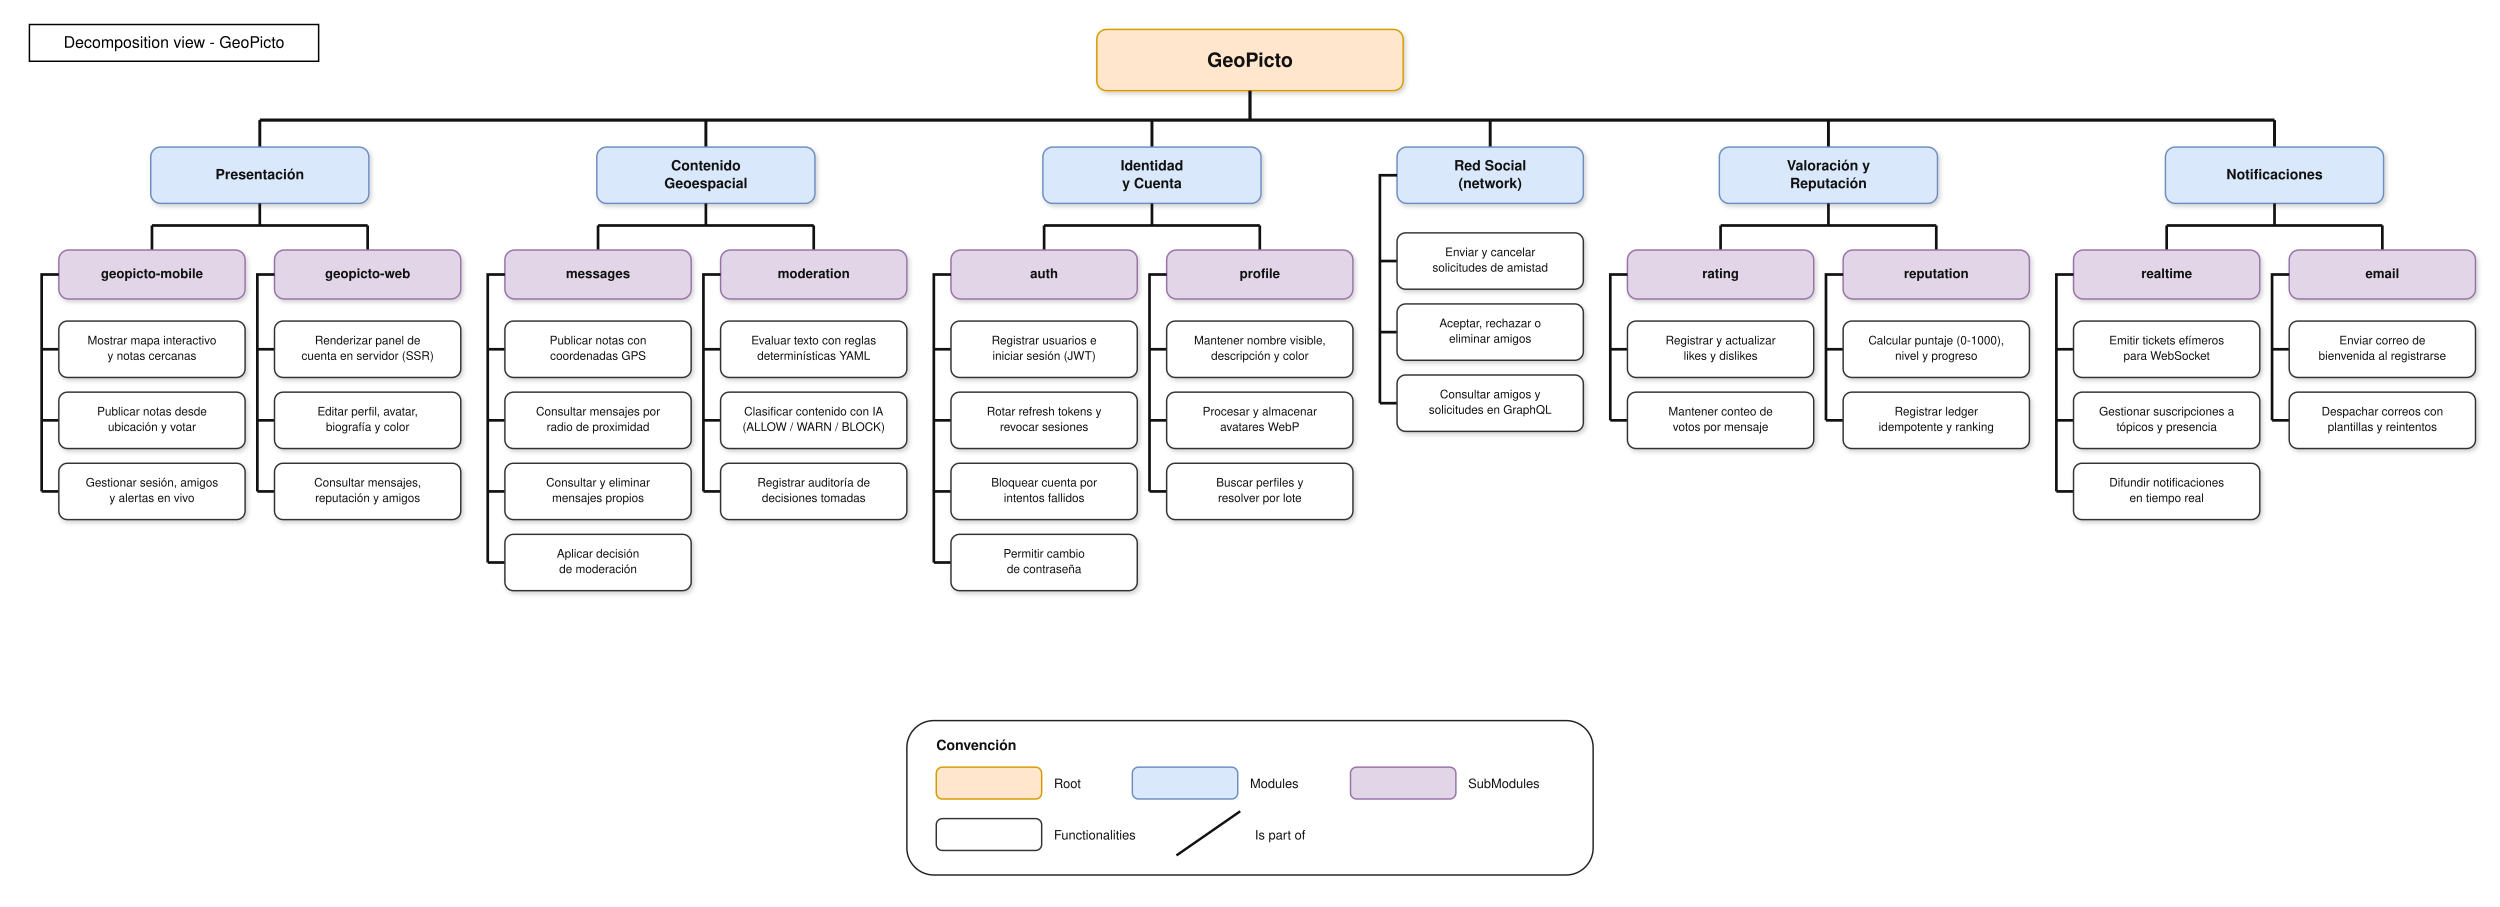
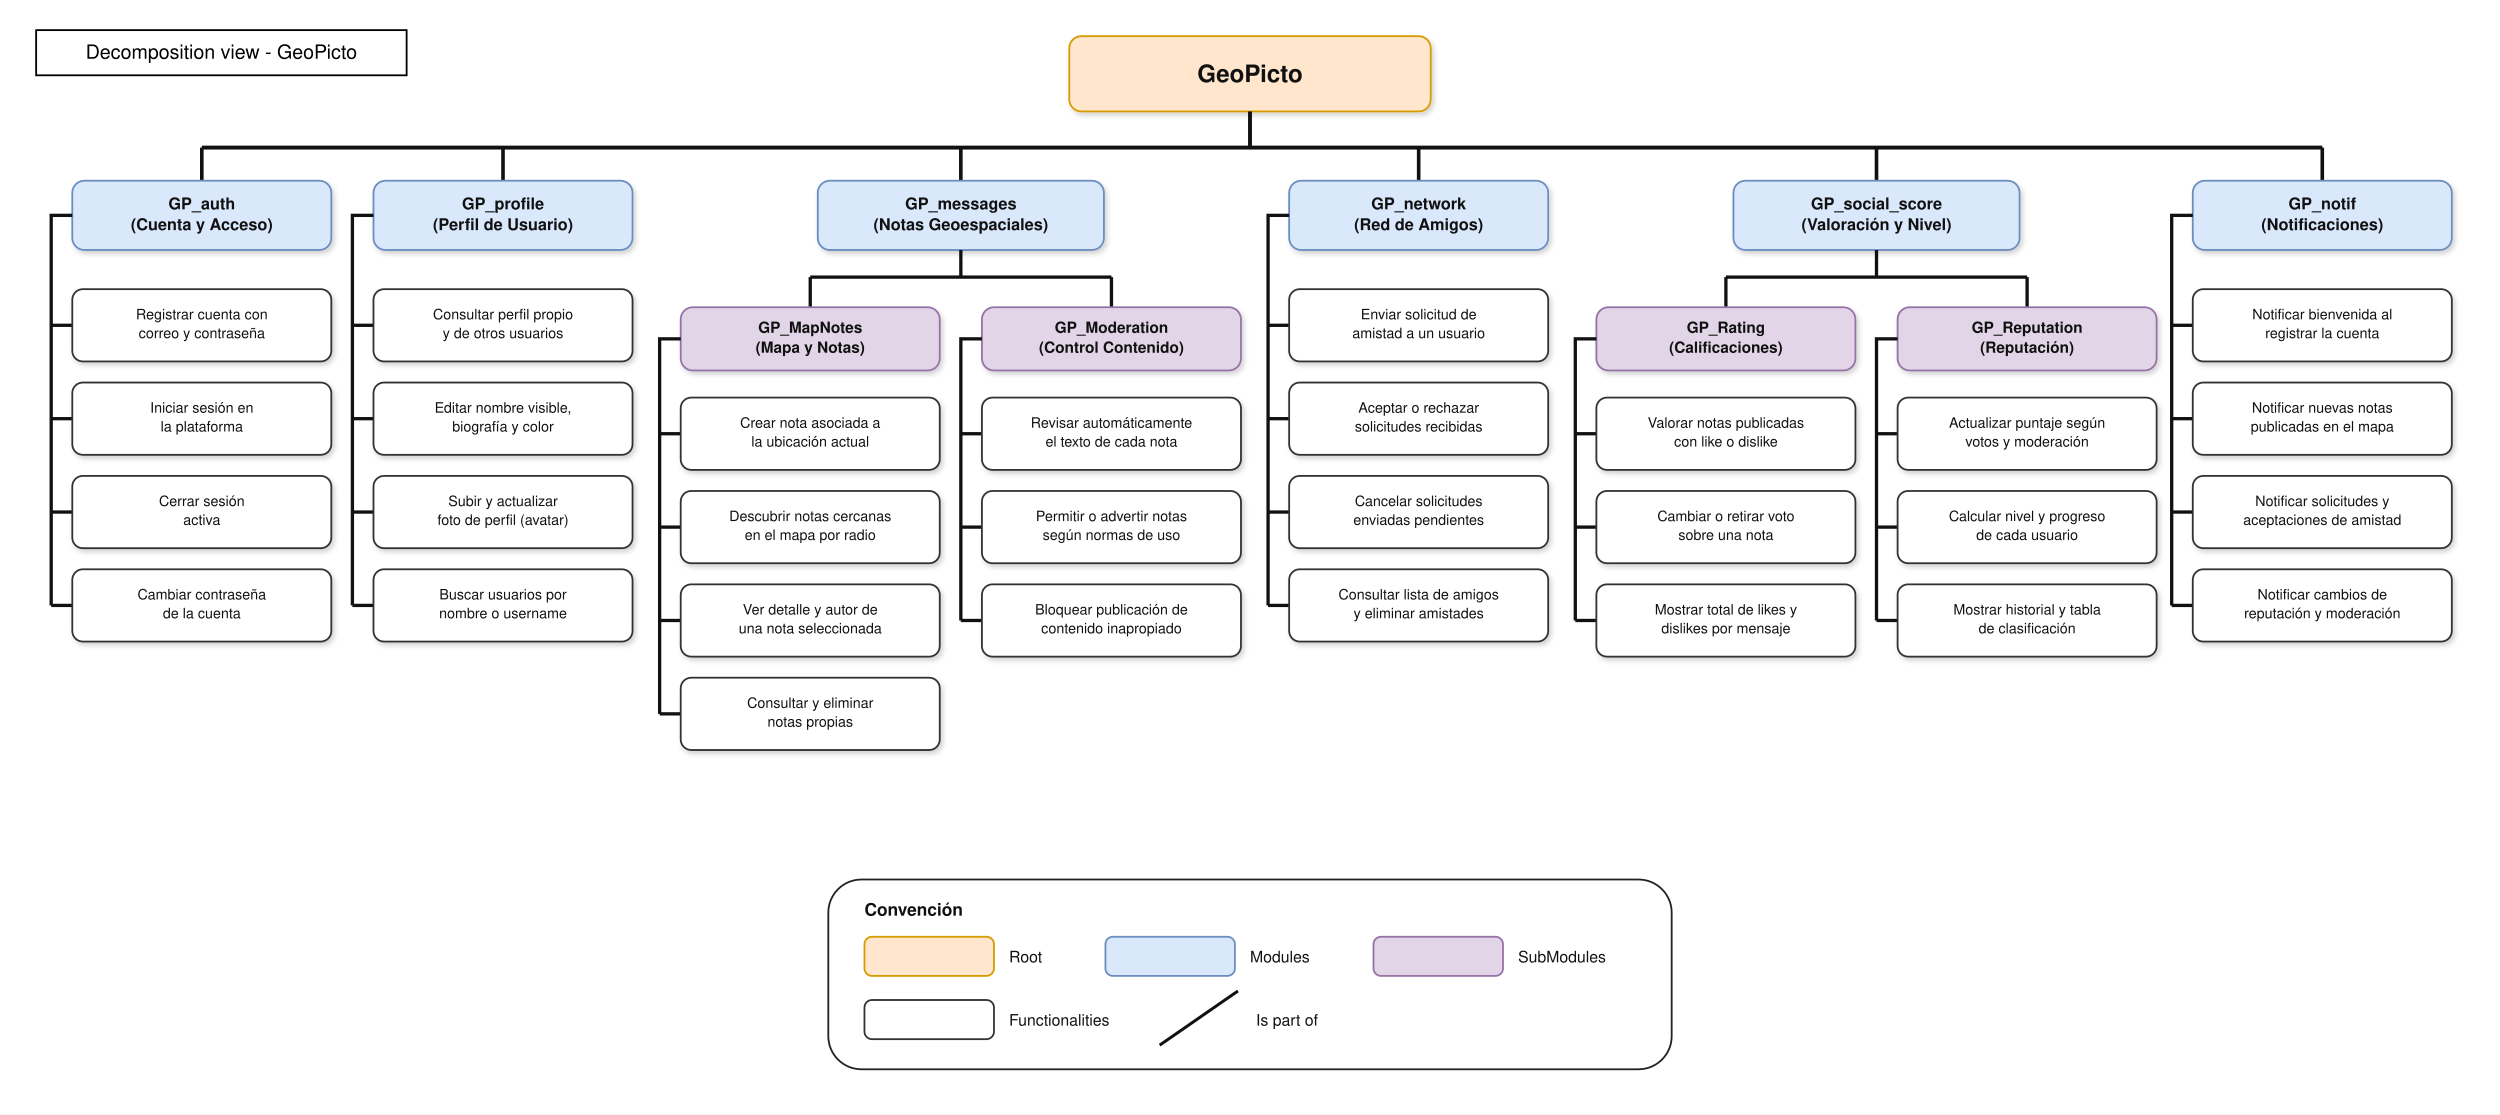
- <svg xmlns="http://www.w3.org/2000/svg" viewBox="0 0 2040 740" width="2040px" height="740px" font-family="Helvetica, Arial, sans-serif">
+ <svg xmlns="http://www.w3.org/2000/svg" viewBox="0 0 1660 740" width="1660px" height="740px" font-family="Helvetica, Arial, sans-serif">
  <rect width="100%" height="100%" fill="#ffffff" />
  <defs>
    <filter id="shadow" x="-5%" y="-5%" width="115%" height="118%">
      <feDropShadow dx="1.5" dy="2" stdDeviation="1.8" flood-color="#000000" flood-opacity="0.18" />
    </filter>
  </defs>
-   <rect x="24" y="20" width="236" height="30" fill="#ffffff" stroke="#000000" stroke-width="1.2" />
-   <text x="142" y="39" font-size="13" fill="#000000" text-anchor="middle">Decomposition view - GeoPicto</text>
-   <rect x="895.0" y="24" width="250" height="50" rx="8" fill="#ffe6cc" stroke="#d79b00" stroke-width="1.2" filter="url(#shadow)" />
-   <text x="1020.0" y="54.5" font-size="16" font-weight="700" fill="#111111" text-anchor="middle">GeoPicto</text>
-   <line x1="1020.0" y1="74" x2="1020.0" y2="98" stroke="#111111" stroke-width="2.6" />
-   <line x1="212.0" y1="98" x2="1856.0" y2="98" stroke="#111111" stroke-width="2.6" />
-   <line x1="212.0" y1="98" x2="212.0" y2="120" stroke="#111111" stroke-width="2.4" />
-   <rect x="123.0" y="120" width="178" height="46" rx="8" fill="#dae8fc" stroke="#6c8ebf" stroke-width="1.2" filter="url(#shadow)" />
-   <text x="212.0" y="146.25" font-size="11.5" font-weight="700" fill="#111111" text-anchor="middle">Presentación</text>
-   <line x1="212.0" y1="166" x2="212.0" y2="184" stroke="#111111" stroke-width="2.2" />
-   <line x1="124.0" y1="184" x2="300.0" y2="184" stroke="#111111" stroke-width="2.2" />
-   <line x1="124.0" y1="184" x2="124.0" y2="204" stroke="#111111" stroke-width="2.2" />
-   <rect x="48" y="204" width="152" height="40" rx="8" fill="#e1d5e7" stroke="#9673a6" stroke-width="1.2" filter="url(#shadow)" />
-   <text x="124.0" y="226.9" font-size="10.8" font-weight="700" fill="#111111" text-anchor="middle">geopicto-mobile</text>
-   <path d="M 48,224.0 L 34,224.0 L 34,401.0" fill="none" stroke="#111111" stroke-width="2.2" />
-   <line x1="34" y1="285.0" x2="48" y2="285.0" stroke="#111111" stroke-width="2.2" />
-   <rect x="48" y="262" width="152" height="46" rx="7" fill="#ffffff" stroke="#333333" stroke-width="1.2" filter="url(#shadow)" />
-   <text x="124.0" y="281.0" font-size="9.6" font-weight="400" fill="#111111" text-anchor="middle">Mostrar mapa interactivo</text>
-   <text x="124.0" y="293.6" font-size="9.6" font-weight="400" fill="#111111" text-anchor="middle">y notas cercanas</text>
-   <line x1="34" y1="343.0" x2="48" y2="343.0" stroke="#111111" stroke-width="2.2" />
-   <rect x="48" y="320" width="152" height="46" rx="7" fill="#ffffff" stroke="#333333" stroke-width="1.2" filter="url(#shadow)" />
-   <text x="124.0" y="339.0" font-size="9.6" font-weight="400" fill="#111111" text-anchor="middle">Publicar notas desde</text>
-   <text x="124.0" y="351.6" font-size="9.6" font-weight="400" fill="#111111" text-anchor="middle">ubicación y votar</text>
-   <line x1="34" y1="401.0" x2="48" y2="401.0" stroke="#111111" stroke-width="2.2" />
-   <rect x="48" y="378" width="152" height="46" rx="7" fill="#ffffff" stroke="#333333" stroke-width="1.2" filter="url(#shadow)" />
-   <text x="124.0" y="397.0" font-size="9.6" font-weight="400" fill="#111111" text-anchor="middle">Gestionar sesión, amigos</text>
-   <text x="124.0" y="409.6" font-size="9.6" font-weight="400" fill="#111111" text-anchor="middle">y alertas en vivo</text>
-   <line x1="300.0" y1="184" x2="300.0" y2="204" stroke="#111111" stroke-width="2.2" />
-   <rect x="224" y="204" width="152" height="40" rx="8" fill="#e1d5e7" stroke="#9673a6" stroke-width="1.2" filter="url(#shadow)" />
-   <text x="300.0" y="226.9" font-size="10.8" font-weight="700" fill="#111111" text-anchor="middle">geopicto-web</text>
-   <path d="M 224,224.0 L 210,224.0 L 210,401.0" fill="none" stroke="#111111" stroke-width="2.2" />
-   <line x1="210" y1="285.0" x2="224" y2="285.0" stroke="#111111" stroke-width="2.2" />
-   <rect x="224" y="262" width="152" height="46" rx="7" fill="#ffffff" stroke="#333333" stroke-width="1.2" filter="url(#shadow)" />
-   <text x="300.0" y="281.0" font-size="9.6" font-weight="400" fill="#111111" text-anchor="middle">Renderizar panel de</text>
-   <text x="300.0" y="293.6" font-size="9.6" font-weight="400" fill="#111111" text-anchor="middle">cuenta en servidor (SSR)</text>
-   <line x1="210" y1="343.0" x2="224" y2="343.0" stroke="#111111" stroke-width="2.2" />
-   <rect x="224" y="320" width="152" height="46" rx="7" fill="#ffffff" stroke="#333333" stroke-width="1.2" filter="url(#shadow)" />
-   <text x="300.0" y="339.0" font-size="9.6" font-weight="400" fill="#111111" text-anchor="middle">Editar perfil, avatar,</text>
-   <text x="300.0" y="351.6" font-size="9.6" font-weight="400" fill="#111111" text-anchor="middle">biografía y color</text>
-   <line x1="210" y1="401.0" x2="224" y2="401.0" stroke="#111111" stroke-width="2.2" />
-   <rect x="224" y="378" width="152" height="46" rx="7" fill="#ffffff" stroke="#333333" stroke-width="1.2" filter="url(#shadow)" />
-   <text x="300.0" y="397.0" font-size="9.6" font-weight="400" fill="#111111" text-anchor="middle">Consultar mensajes,</text>
-   <text x="300.0" y="409.6" font-size="9.6" font-weight="400" fill="#111111" text-anchor="middle">reputación y amigos</text>
-   <line x1="576.0" y1="98" x2="576.0" y2="120" stroke="#111111" stroke-width="2.4" />
-   <rect x="487.0" y="120" width="178" height="46" rx="8" fill="#dae8fc" stroke="#6c8ebf" stroke-width="1.2" filter="url(#shadow)" />
-   <text x="576.0" y="139.0" font-size="11.5" font-weight="700" fill="#111111" text-anchor="middle">Contenido</text>
-   <text x="576.0" y="153.5" font-size="11.5" font-weight="700" fill="#111111" text-anchor="middle">Geoespacial</text>
-   <line x1="576.0" y1="166" x2="576.0" y2="184" stroke="#111111" stroke-width="2.2" />
-   <line x1="488.0" y1="184" x2="664.0" y2="184" stroke="#111111" stroke-width="2.2" />
-   <line x1="488.0" y1="184" x2="488.0" y2="204" stroke="#111111" stroke-width="2.2" />
-   <rect x="412" y="204" width="152" height="40" rx="8" fill="#e1d5e7" stroke="#9673a6" stroke-width="1.2" filter="url(#shadow)" />
-   <text x="488.0" y="226.9" font-size="10.8" font-weight="700" fill="#111111" text-anchor="middle">messages</text>
-   <path d="M 412,224.0 L 398,224.0 L 398,459.0" fill="none" stroke="#111111" stroke-width="2.2" />
-   <line x1="398" y1="285.0" x2="412" y2="285.0" stroke="#111111" stroke-width="2.2" />
-   <rect x="412" y="262" width="152" height="46" rx="7" fill="#ffffff" stroke="#333333" stroke-width="1.2" filter="url(#shadow)" />
-   <text x="488.0" y="281.0" font-size="9.6" font-weight="400" fill="#111111" text-anchor="middle">Publicar notas con</text>
-   <text x="488.0" y="293.6" font-size="9.6" font-weight="400" fill="#111111" text-anchor="middle">coordenadas GPS</text>
-   <line x1="398" y1="343.0" x2="412" y2="343.0" stroke="#111111" stroke-width="2.2" />
-   <rect x="412" y="320" width="152" height="46" rx="7" fill="#ffffff" stroke="#333333" stroke-width="1.2" filter="url(#shadow)" />
-   <text x="488.0" y="339.0" font-size="9.6" font-weight="400" fill="#111111" text-anchor="middle">Consultar mensajes por</text>
-   <text x="488.0" y="351.6" font-size="9.6" font-weight="400" fill="#111111" text-anchor="middle">radio de proximidad</text>
-   <line x1="398" y1="401.0" x2="412" y2="401.0" stroke="#111111" stroke-width="2.2" />
-   <rect x="412" y="378" width="152" height="46" rx="7" fill="#ffffff" stroke="#333333" stroke-width="1.2" filter="url(#shadow)" />
-   <text x="488.0" y="397.0" font-size="9.6" font-weight="400" fill="#111111" text-anchor="middle">Consultar y eliminar</text>
-   <text x="488.0" y="409.6" font-size="9.6" font-weight="400" fill="#111111" text-anchor="middle">mensajes propios</text>
-   <line x1="398" y1="459.0" x2="412" y2="459.0" stroke="#111111" stroke-width="2.2" />
-   <rect x="412" y="436" width="152" height="46" rx="7" fill="#ffffff" stroke="#333333" stroke-width="1.2" filter="url(#shadow)" />
-   <text x="488.0" y="455.0" font-size="9.6" font-weight="400" fill="#111111" text-anchor="middle">Aplicar decisión</text>
-   <text x="488.0" y="467.6" font-size="9.6" font-weight="400" fill="#111111" text-anchor="middle">de moderación</text>
-   <line x1="664.0" y1="184" x2="664.0" y2="204" stroke="#111111" stroke-width="2.2" />
-   <rect x="588" y="204" width="152" height="40" rx="8" fill="#e1d5e7" stroke="#9673a6" stroke-width="1.2" filter="url(#shadow)" />
-   <text x="664.0" y="226.9" font-size="10.8" font-weight="700" fill="#111111" text-anchor="middle">moderation</text>
-   <path d="M 588,224.0 L 574,224.0 L 574,401.0" fill="none" stroke="#111111" stroke-width="2.2" />
-   <line x1="574" y1="285.0" x2="588" y2="285.0" stroke="#111111" stroke-width="2.2" />
-   <rect x="588" y="262" width="152" height="46" rx="7" fill="#ffffff" stroke="#333333" stroke-width="1.2" filter="url(#shadow)" />
-   <text x="664.0" y="281.0" font-size="9.6" font-weight="400" fill="#111111" text-anchor="middle">Evaluar texto con reglas</text>
-   <text x="664.0" y="293.6" font-size="9.6" font-weight="400" fill="#111111" text-anchor="middle">determinísticas YAML</text>
-   <line x1="574" y1="343.0" x2="588" y2="343.0" stroke="#111111" stroke-width="2.2" />
-   <rect x="588" y="320" width="152" height="46" rx="7" fill="#ffffff" stroke="#333333" stroke-width="1.2" filter="url(#shadow)" />
-   <text x="664.0" y="339.0" font-size="9.6" font-weight="400" fill="#111111" text-anchor="middle">Clasificar contenido con IA</text>
-   <text x="664.0" y="351.6" font-size="9.6" font-weight="400" fill="#111111" text-anchor="middle">(ALLOW / WARN / BLOCK)</text>
-   <line x1="574" y1="401.0" x2="588" y2="401.0" stroke="#111111" stroke-width="2.2" />
-   <rect x="588" y="378" width="152" height="46" rx="7" fill="#ffffff" stroke="#333333" stroke-width="1.2" filter="url(#shadow)" />
-   <text x="664.0" y="397.0" font-size="9.6" font-weight="400" fill="#111111" text-anchor="middle">Registrar auditoría de</text>
-   <text x="664.0" y="409.6" font-size="9.6" font-weight="400" fill="#111111" text-anchor="middle">decisiones tomadas</text>
-   <line x1="940.0" y1="98" x2="940.0" y2="120" stroke="#111111" stroke-width="2.4" />
-   <rect x="851.0" y="120" width="178" height="46" rx="8" fill="#dae8fc" stroke="#6c8ebf" stroke-width="1.2" filter="url(#shadow)" />
-   <text x="940.0" y="139.0" font-size="11.5" font-weight="700" fill="#111111" text-anchor="middle">Identidad</text>
-   <text x="940.0" y="153.5" font-size="11.5" font-weight="700" fill="#111111" text-anchor="middle">y Cuenta</text>
-   <line x1="940.0" y1="166" x2="940.0" y2="184" stroke="#111111" stroke-width="2.2" />
-   <line x1="852.0" y1="184" x2="1028.0" y2="184" stroke="#111111" stroke-width="2.2" />
-   <line x1="852.0" y1="184" x2="852.0" y2="204" stroke="#111111" stroke-width="2.2" />
-   <rect x="776" y="204" width="152" height="40" rx="8" fill="#e1d5e7" stroke="#9673a6" stroke-width="1.2" filter="url(#shadow)" />
-   <text x="852.0" y="226.9" font-size="10.8" font-weight="700" fill="#111111" text-anchor="middle">auth</text>
-   <path d="M 776,224.0 L 762,224.0 L 762,459.0" fill="none" stroke="#111111" stroke-width="2.2" />
-   <line x1="762" y1="285.0" x2="776" y2="285.0" stroke="#111111" stroke-width="2.2" />
-   <rect x="776" y="262" width="152" height="46" rx="7" fill="#ffffff" stroke="#333333" stroke-width="1.2" filter="url(#shadow)" />
-   <text x="852.0" y="281.0" font-size="9.6" font-weight="400" fill="#111111" text-anchor="middle">Registrar usuarios e</text>
-   <text x="852.0" y="293.6" font-size="9.6" font-weight="400" fill="#111111" text-anchor="middle">iniciar sesión (JWT)</text>
-   <line x1="762" y1="343.0" x2="776" y2="343.0" stroke="#111111" stroke-width="2.2" />
-   <rect x="776" y="320" width="152" height="46" rx="7" fill="#ffffff" stroke="#333333" stroke-width="1.2" filter="url(#shadow)" />
-   <text x="852.0" y="339.0" font-size="9.6" font-weight="400" fill="#111111" text-anchor="middle">Rotar refresh tokens y</text>
-   <text x="852.0" y="351.6" font-size="9.6" font-weight="400" fill="#111111" text-anchor="middle">revocar sesiones</text>
-   <line x1="762" y1="401.0" x2="776" y2="401.0" stroke="#111111" stroke-width="2.2" />
-   <rect x="776" y="378" width="152" height="46" rx="7" fill="#ffffff" stroke="#333333" stroke-width="1.2" filter="url(#shadow)" />
-   <text x="852.0" y="397.0" font-size="9.6" font-weight="400" fill="#111111" text-anchor="middle">Bloquear cuenta por</text>
-   <text x="852.0" y="409.6" font-size="9.6" font-weight="400" fill="#111111" text-anchor="middle">intentos fallidos</text>
-   <line x1="762" y1="459.0" x2="776" y2="459.0" stroke="#111111" stroke-width="2.2" />
-   <rect x="776" y="436" width="152" height="46" rx="7" fill="#ffffff" stroke="#333333" stroke-width="1.2" filter="url(#shadow)" />
-   <text x="852.0" y="455.0" font-size="9.6" font-weight="400" fill="#111111" text-anchor="middle">Permitir cambio</text>
-   <text x="852.0" y="467.6" font-size="9.6" font-weight="400" fill="#111111" text-anchor="middle">de contraseña</text>
-   <line x1="1028.0" y1="184" x2="1028.0" y2="204" stroke="#111111" stroke-width="2.2" />
-   <rect x="952" y="204" width="152" height="40" rx="8" fill="#e1d5e7" stroke="#9673a6" stroke-width="1.2" filter="url(#shadow)" />
-   <text x="1028.0" y="226.9" font-size="10.8" font-weight="700" fill="#111111" text-anchor="middle">profile</text>
-   <path d="M 952,224.0 L 938,224.0 L 938,401.0" fill="none" stroke="#111111" stroke-width="2.2" />
-   <line x1="938" y1="285.0" x2="952" y2="285.0" stroke="#111111" stroke-width="2.2" />
-   <rect x="952" y="262" width="152" height="46" rx="7" fill="#ffffff" stroke="#333333" stroke-width="1.2" filter="url(#shadow)" />
-   <text x="1028.0" y="281.0" font-size="9.6" font-weight="400" fill="#111111" text-anchor="middle">Mantener nombre visible,</text>
-   <text x="1028.0" y="293.6" font-size="9.6" font-weight="400" fill="#111111" text-anchor="middle">descripción y color</text>
-   <line x1="938" y1="343.0" x2="952" y2="343.0" stroke="#111111" stroke-width="2.2" />
-   <rect x="952" y="320" width="152" height="46" rx="7" fill="#ffffff" stroke="#333333" stroke-width="1.2" filter="url(#shadow)" />
-   <text x="1028.0" y="339.0" font-size="9.6" font-weight="400" fill="#111111" text-anchor="middle">Procesar y almacenar</text>
-   <text x="1028.0" y="351.6" font-size="9.6" font-weight="400" fill="#111111" text-anchor="middle">avatares WebP</text>
-   <line x1="938" y1="401.0" x2="952" y2="401.0" stroke="#111111" stroke-width="2.2" />
-   <rect x="952" y="378" width="152" height="46" rx="7" fill="#ffffff" stroke="#333333" stroke-width="1.2" filter="url(#shadow)" />
-   <text x="1028.0" y="397.0" font-size="9.6" font-weight="400" fill="#111111" text-anchor="middle">Buscar perfiles y</text>
-   <text x="1028.0" y="409.6" font-size="9.6" font-weight="400" fill="#111111" text-anchor="middle">resolver por lote</text>
-   <line x1="1216.0" y1="98" x2="1216.0" y2="120" stroke="#111111" stroke-width="2.4" />
-   <rect x="1140" y="120" width="152" height="46" rx="8" fill="#dae8fc" stroke="#6c8ebf" stroke-width="1.2" filter="url(#shadow)" />
-   <text x="1216.0" y="139.0" font-size="11.5" font-weight="700" fill="#111111" text-anchor="middle">Red Social</text>
-   <text x="1216.0" y="153.5" font-size="11.5" font-weight="700" fill="#111111" text-anchor="middle">(network)</text>
-   <path d="M 1140,143.0 L 1126,143.0 L 1126,329.0" fill="none" stroke="#111111" stroke-width="2.2" />
-   <line x1="1126" y1="213.0" x2="1140" y2="213.0" stroke="#111111" stroke-width="2.2" />
-   <rect x="1140" y="190" width="152" height="46" rx="7" fill="#ffffff" stroke="#333333" stroke-width="1.2" filter="url(#shadow)" />
-   <text x="1216.0" y="209.0" font-size="9.6" font-weight="400" fill="#111111" text-anchor="middle">Enviar y cancelar</text>
-   <text x="1216.0" y="221.6" font-size="9.6" font-weight="400" fill="#111111" text-anchor="middle">solicitudes de amistad</text>
-   <line x1="1126" y1="271.0" x2="1140" y2="271.0" stroke="#111111" stroke-width="2.2" />
-   <rect x="1140" y="248" width="152" height="46" rx="7" fill="#ffffff" stroke="#333333" stroke-width="1.2" filter="url(#shadow)" />
-   <text x="1216.0" y="267.0" font-size="9.6" font-weight="400" fill="#111111" text-anchor="middle">Aceptar, rechazar o</text>
-   <text x="1216.0" y="279.6" font-size="9.6" font-weight="400" fill="#111111" text-anchor="middle">eliminar amigos</text>
-   <line x1="1126" y1="329.0" x2="1140" y2="329.0" stroke="#111111" stroke-width="2.2" />
-   <rect x="1140" y="306" width="152" height="46" rx="7" fill="#ffffff" stroke="#333333" stroke-width="1.2" filter="url(#shadow)" />
-   <text x="1216.0" y="325.0" font-size="9.6" font-weight="400" fill="#111111" text-anchor="middle">Consultar amigos y</text>
-   <text x="1216.0" y="337.6" font-size="9.6" font-weight="400" fill="#111111" text-anchor="middle">solicitudes en GraphQL</text>
-   <line x1="1492.0" y1="98" x2="1492.0" y2="120" stroke="#111111" stroke-width="2.4" />
-   <rect x="1403.0" y="120" width="178" height="46" rx="8" fill="#dae8fc" stroke="#6c8ebf" stroke-width="1.2" filter="url(#shadow)" />
-   <text x="1492.0" y="139.0" font-size="11.5" font-weight="700" fill="#111111" text-anchor="middle">Valoración y</text>
-   <text x="1492.0" y="153.5" font-size="11.5" font-weight="700" fill="#111111" text-anchor="middle">Reputación</text>
-   <line x1="1492.0" y1="166" x2="1492.0" y2="184" stroke="#111111" stroke-width="2.2" />
-   <line x1="1404.0" y1="184" x2="1580.0" y2="184" stroke="#111111" stroke-width="2.2" />
-   <line x1="1404.0" y1="184" x2="1404.0" y2="204" stroke="#111111" stroke-width="2.2" />
-   <rect x="1328" y="204" width="152" height="40" rx="8" fill="#e1d5e7" stroke="#9673a6" stroke-width="1.2" filter="url(#shadow)" />
-   <text x="1404.0" y="226.9" font-size="10.8" font-weight="700" fill="#111111" text-anchor="middle">rating</text>
-   <path d="M 1328,224.0 L 1314,224.0 L 1314,343.0" fill="none" stroke="#111111" stroke-width="2.2" />
-   <line x1="1314" y1="285.0" x2="1328" y2="285.0" stroke="#111111" stroke-width="2.2" />
-   <rect x="1328" y="262" width="152" height="46" rx="7" fill="#ffffff" stroke="#333333" stroke-width="1.2" filter="url(#shadow)" />
-   <text x="1404.0" y="281.0" font-size="9.6" font-weight="400" fill="#111111" text-anchor="middle">Registrar y actualizar</text>
-   <text x="1404.0" y="293.6" font-size="9.6" font-weight="400" fill="#111111" text-anchor="middle">likes y dislikes</text>
-   <line x1="1314" y1="343.0" x2="1328" y2="343.0" stroke="#111111" stroke-width="2.2" />
-   <rect x="1328" y="320" width="152" height="46" rx="7" fill="#ffffff" stroke="#333333" stroke-width="1.2" filter="url(#shadow)" />
-   <text x="1404.0" y="339.0" font-size="9.6" font-weight="400" fill="#111111" text-anchor="middle">Mantener conteo de</text>
-   <text x="1404.0" y="351.6" font-size="9.6" font-weight="400" fill="#111111" text-anchor="middle">votos por mensaje</text>
-   <line x1="1580.0" y1="184" x2="1580.0" y2="204" stroke="#111111" stroke-width="2.2" />
-   <rect x="1504" y="204" width="152" height="40" rx="8" fill="#e1d5e7" stroke="#9673a6" stroke-width="1.2" filter="url(#shadow)" />
-   <text x="1580.0" y="226.9" font-size="10.8" font-weight="700" fill="#111111" text-anchor="middle">reputation</text>
-   <path d="M 1504,224.0 L 1490,224.0 L 1490,343.0" fill="none" stroke="#111111" stroke-width="2.2" />
-   <line x1="1490" y1="285.0" x2="1504" y2="285.0" stroke="#111111" stroke-width="2.2" />
-   <rect x="1504" y="262" width="152" height="46" rx="7" fill="#ffffff" stroke="#333333" stroke-width="1.2" filter="url(#shadow)" />
-   <text x="1580.0" y="281.0" font-size="9.6" font-weight="400" fill="#111111" text-anchor="middle">Calcular puntaje (0-1000),</text>
-   <text x="1580.0" y="293.6" font-size="9.6" font-weight="400" fill="#111111" text-anchor="middle">nivel y progreso</text>
-   <line x1="1490" y1="343.0" x2="1504" y2="343.0" stroke="#111111" stroke-width="2.2" />
-   <rect x="1504" y="320" width="152" height="46" rx="7" fill="#ffffff" stroke="#333333" stroke-width="1.2" filter="url(#shadow)" />
-   <text x="1580.0" y="339.0" font-size="9.6" font-weight="400" fill="#111111" text-anchor="middle">Registrar ledger</text>
-   <text x="1580.0" y="351.6" font-size="9.6" font-weight="400" fill="#111111" text-anchor="middle">idempotente y ranking</text>
-   <line x1="1856.0" y1="98" x2="1856.0" y2="120" stroke="#111111" stroke-width="2.4" />
-   <rect x="1767.0" y="120" width="178" height="46" rx="8" fill="#dae8fc" stroke="#6c8ebf" stroke-width="1.2" filter="url(#shadow)" />
-   <text x="1856.0" y="146.25" font-size="11.5" font-weight="700" fill="#111111" text-anchor="middle">Notificaciones</text>
-   <line x1="1856.0" y1="166" x2="1856.0" y2="184" stroke="#111111" stroke-width="2.2" />
-   <line x1="1768.0" y1="184" x2="1944.0" y2="184" stroke="#111111" stroke-width="2.2" />
-   <line x1="1768.0" y1="184" x2="1768.0" y2="204" stroke="#111111" stroke-width="2.2" />
-   <rect x="1692" y="204" width="152" height="40" rx="8" fill="#e1d5e7" stroke="#9673a6" stroke-width="1.2" filter="url(#shadow)" />
-   <text x="1768.0" y="226.9" font-size="10.8" font-weight="700" fill="#111111" text-anchor="middle">realtime</text>
-   <path d="M 1692,224.0 L 1678,224.0 L 1678,401.0" fill="none" stroke="#111111" stroke-width="2.2" />
-   <line x1="1678" y1="285.0" x2="1692" y2="285.0" stroke="#111111" stroke-width="2.2" />
-   <rect x="1692" y="262" width="152" height="46" rx="7" fill="#ffffff" stroke="#333333" stroke-width="1.2" filter="url(#shadow)" />
-   <text x="1768.0" y="281.0" font-size="9.6" font-weight="400" fill="#111111" text-anchor="middle">Emitir tickets efímeros</text>
-   <text x="1768.0" y="293.6" font-size="9.6" font-weight="400" fill="#111111" text-anchor="middle">para WebSocket</text>
-   <line x1="1678" y1="343.0" x2="1692" y2="343.0" stroke="#111111" stroke-width="2.2" />
-   <rect x="1692" y="320" width="152" height="46" rx="7" fill="#ffffff" stroke="#333333" stroke-width="1.2" filter="url(#shadow)" />
-   <text x="1768.0" y="339.0" font-size="9.6" font-weight="400" fill="#111111" text-anchor="middle">Gestionar suscripciones a</text>
-   <text x="1768.0" y="351.6" font-size="9.6" font-weight="400" fill="#111111" text-anchor="middle">tópicos y presencia</text>
-   <line x1="1678" y1="401.0" x2="1692" y2="401.0" stroke="#111111" stroke-width="2.2" />
-   <rect x="1692" y="378" width="152" height="46" rx="7" fill="#ffffff" stroke="#333333" stroke-width="1.2" filter="url(#shadow)" />
-   <text x="1768.0" y="397.0" font-size="9.6" font-weight="400" fill="#111111" text-anchor="middle">Difundir notificaciones</text>
-   <text x="1768.0" y="409.6" font-size="9.6" font-weight="400" fill="#111111" text-anchor="middle">en tiempo real</text>
-   <line x1="1944.0" y1="184" x2="1944.0" y2="204" stroke="#111111" stroke-width="2.2" />
-   <rect x="1868" y="204" width="152" height="40" rx="8" fill="#e1d5e7" stroke="#9673a6" stroke-width="1.2" filter="url(#shadow)" />
-   <text x="1944.0" y="226.9" font-size="10.8" font-weight="700" fill="#111111" text-anchor="middle">email</text>
-   <path d="M 1868,224.0 L 1854,224.0 L 1854,343.0" fill="none" stroke="#111111" stroke-width="2.2" />
-   <line x1="1854" y1="285.0" x2="1868" y2="285.0" stroke="#111111" stroke-width="2.2" />
-   <rect x="1868" y="262" width="152" height="46" rx="7" fill="#ffffff" stroke="#333333" stroke-width="1.2" filter="url(#shadow)" />
-   <text x="1944.0" y="281.0" font-size="9.6" font-weight="400" fill="#111111" text-anchor="middle">Enviar correo de</text>
-   <text x="1944.0" y="293.6" font-size="9.6" font-weight="400" fill="#111111" text-anchor="middle">bienvenida al registrarse</text>
-   <line x1="1854" y1="343.0" x2="1868" y2="343.0" stroke="#111111" stroke-width="2.2" />
-   <rect x="1868" y="320" width="152" height="46" rx="7" fill="#ffffff" stroke="#333333" stroke-width="1.2" filter="url(#shadow)" />
-   <text x="1944.0" y="339.0" font-size="9.6" font-weight="400" fill="#111111" text-anchor="middle">Despachar correos con</text>
-   <text x="1944.0" y="351.6" font-size="9.6" font-weight="400" fill="#111111" text-anchor="middle">plantillas y reintentos</text>
-   <rect x="740.0" y="588" width="560" height="126" rx="22" fill="#ffffff" stroke="#222222" stroke-width="1.2" />
-   <text x="764.0" y="612" font-size="11.5" font-weight="700" fill="#111111">Convención</text>
-   <rect x="764.0" y="626" width="86" height="26" rx="5" fill="#ffe6cc" stroke="#d79b00" stroke-width="1.2" />
-   <text x="807.0" y="641.0" font-size="9" font-weight="400" fill="#111111" text-anchor="middle" />
-   <text x="860.0" y="643" font-size="10.5" fill="#111111">Root</text>
-   <rect x="924.0" y="626" width="86" height="26" rx="5" fill="#dae8fc" stroke="#6c8ebf" stroke-width="1.2" />
-   <text x="967.0" y="641.0" font-size="9" font-weight="400" fill="#111111" text-anchor="middle" />
-   <text x="1020.0" y="643" font-size="10.5" fill="#111111">Modules</text>
-   <rect x="1102.0" y="626" width="86" height="26" rx="5" fill="#e1d5e7" stroke="#9673a6" stroke-width="1.2" />
-   <text x="1145.0" y="641.0" font-size="9" font-weight="400" fill="#111111" text-anchor="middle" />
-   <text x="1198.0" y="643" font-size="10.5" fill="#111111">SubModules</text>
-   <rect x="764.0" y="668" width="86" height="26" rx="5" fill="#ffffff" stroke="#333333" stroke-width="1.2" />
-   <text x="807.0" y="683.0" font-size="9" font-weight="400" fill="#111111" text-anchor="middle" />
-   <text x="860.0" y="685" font-size="10.5" fill="#111111">Functionalities</text>
-   <line x1="960.0" y1="698" x2="1012.0" y2="662" stroke="#111111" stroke-width="2.0" />
-   <text x="1024.0" y="685" font-size="10.5" fill="#111111">Is part of</text>
+   <rect x="24" y="20" width="246" height="30" fill="#ffffff" stroke="#000000" stroke-width="1.2" />
+   <text x="147" y="39" font-size="13" fill="#000000" text-anchor="middle">Decomposition view - GeoPicto</text>
+   <rect x="710.0" y="24" width="240" height="50" rx="8" fill="#ffe6cc" stroke="#d79b00" stroke-width="1.2" filter="url(#shadow)" />
+   <text x="830.0" y="54.5" font-size="16" font-weight="700" fill="#111111" text-anchor="middle">GeoPicto</text>
+   <line x1="830.0" y1="74" x2="830.0" y2="98" stroke="#111111" stroke-width="2.6" />
+   <line x1="134.0" y1="98" x2="1542.0" y2="98" stroke="#111111" stroke-width="2.6" />
+   <line x1="134.0" y1="98" x2="134.0" y2="120" stroke="#111111" stroke-width="2.4" />
+   <rect x="48" y="120" width="172" height="46" rx="8" fill="#dae8fc" stroke="#6c8ebf" stroke-width="1.2" filter="url(#shadow)" />
+   <text x="134.0" y="139.0" font-size="10.8" font-weight="700" fill="#111111" text-anchor="middle">GP_auth</text>
+   <text x="134.0" y="152.8" font-size="10.8" font-weight="700" fill="#111111" text-anchor="middle">(Cuenta y Acceso)</text>
+   <path d="M 48,143.0 L 34,143.0 L 34,402.0" fill="none" stroke="#111111" stroke-width="2.2" />
+   <line x1="34" y1="216.0" x2="48" y2="216.0" stroke="#111111" stroke-width="2.2" />
+   <rect x="48" y="192" width="172" height="48" rx="7" fill="#ffffff" stroke="#333333" stroke-width="1.2" filter="url(#shadow)" />
+   <text x="134.0" y="212.0" font-size="9.5" font-weight="400" fill="#111111" text-anchor="middle">Registrar cuenta con</text>
+   <text x="134.0" y="224.5" font-size="9.5" font-weight="400" fill="#111111" text-anchor="middle">correo y contraseña</text>
+   <line x1="34" y1="278.0" x2="48" y2="278.0" stroke="#111111" stroke-width="2.2" />
+   <rect x="48" y="254" width="172" height="48" rx="7" fill="#ffffff" stroke="#333333" stroke-width="1.2" filter="url(#shadow)" />
+   <text x="134.0" y="274.0" font-size="9.5" font-weight="400" fill="#111111" text-anchor="middle">Iniciar sesión en</text>
+   <text x="134.0" y="286.5" font-size="9.5" font-weight="400" fill="#111111" text-anchor="middle">la plataforma</text>
+   <line x1="34" y1="340.0" x2="48" y2="340.0" stroke="#111111" stroke-width="2.2" />
+   <rect x="48" y="316" width="172" height="48" rx="7" fill="#ffffff" stroke="#333333" stroke-width="1.2" filter="url(#shadow)" />
+   <text x="134.0" y="336.0" font-size="9.5" font-weight="400" fill="#111111" text-anchor="middle">Cerrar sesión</text>
+   <text x="134.0" y="348.5" font-size="9.5" font-weight="400" fill="#111111" text-anchor="middle">activa</text>
+   <line x1="34" y1="402.0" x2="48" y2="402.0" stroke="#111111" stroke-width="2.2" />
+   <rect x="48" y="378" width="172" height="48" rx="7" fill="#ffffff" stroke="#333333" stroke-width="1.2" filter="url(#shadow)" />
+   <text x="134.0" y="398.0" font-size="9.5" font-weight="400" fill="#111111" text-anchor="middle">Cambiar contraseña</text>
+   <text x="134.0" y="410.5" font-size="9.5" font-weight="400" fill="#111111" text-anchor="middle">de la cuenta</text>
+   <line x1="334.0" y1="98" x2="334.0" y2="120" stroke="#111111" stroke-width="2.4" />
+   <rect x="248" y="120" width="172" height="46" rx="8" fill="#dae8fc" stroke="#6c8ebf" stroke-width="1.2" filter="url(#shadow)" />
+   <text x="334.0" y="139.0" font-size="10.8" font-weight="700" fill="#111111" text-anchor="middle">GP_profile</text>
+   <text x="334.0" y="152.8" font-size="10.8" font-weight="700" fill="#111111" text-anchor="middle">(Perfil de Usuario)</text>
+   <path d="M 248,143.0 L 234,143.0 L 234,402.0" fill="none" stroke="#111111" stroke-width="2.2" />
+   <line x1="234" y1="216.0" x2="248" y2="216.0" stroke="#111111" stroke-width="2.2" />
+   <rect x="248" y="192" width="172" height="48" rx="7" fill="#ffffff" stroke="#333333" stroke-width="1.2" filter="url(#shadow)" />
+   <text x="334.0" y="212.0" font-size="9.5" font-weight="400" fill="#111111" text-anchor="middle">Consultar perfil propio</text>
+   <text x="334.0" y="224.5" font-size="9.5" font-weight="400" fill="#111111" text-anchor="middle">y de otros usuarios</text>
+   <line x1="234" y1="278.0" x2="248" y2="278.0" stroke="#111111" stroke-width="2.2" />
+   <rect x="248" y="254" width="172" height="48" rx="7" fill="#ffffff" stroke="#333333" stroke-width="1.2" filter="url(#shadow)" />
+   <text x="334.0" y="274.0" font-size="9.5" font-weight="400" fill="#111111" text-anchor="middle">Editar nombre visible,</text>
+   <text x="334.0" y="286.5" font-size="9.5" font-weight="400" fill="#111111" text-anchor="middle">biografía y color</text>
+   <line x1="234" y1="340.0" x2="248" y2="340.0" stroke="#111111" stroke-width="2.2" />
+   <rect x="248" y="316" width="172" height="48" rx="7" fill="#ffffff" stroke="#333333" stroke-width="1.2" filter="url(#shadow)" />
+   <text x="334.0" y="336.0" font-size="9.5" font-weight="400" fill="#111111" text-anchor="middle">Subir y actualizar</text>
+   <text x="334.0" y="348.5" font-size="9.5" font-weight="400" fill="#111111" text-anchor="middle">foto de perfil (avatar)</text>
+   <line x1="234" y1="402.0" x2="248" y2="402.0" stroke="#111111" stroke-width="2.2" />
+   <rect x="248" y="378" width="172" height="48" rx="7" fill="#ffffff" stroke="#333333" stroke-width="1.2" filter="url(#shadow)" />
+   <text x="334.0" y="398.0" font-size="9.5" font-weight="400" fill="#111111" text-anchor="middle">Buscar usuarios por</text>
+   <text x="334.0" y="410.5" font-size="9.5" font-weight="400" fill="#111111" text-anchor="middle">nombre o username</text>
+   <line x1="638.0" y1="98" x2="638.0" y2="120" stroke="#111111" stroke-width="2.4" />
+   <rect x="543.0" y="120" width="190" height="46" rx="8" fill="#dae8fc" stroke="#6c8ebf" stroke-width="1.2" filter="url(#shadow)" />
+   <text x="638.0" y="139.0" font-size="10.8" font-weight="700" fill="#111111" text-anchor="middle">GP_messages</text>
+   <text x="638.0" y="152.8" font-size="10.8" font-weight="700" fill="#111111" text-anchor="middle">(Notas Geoespaciales)</text>
+   <line x1="638.0" y1="166" x2="638.0" y2="184" stroke="#111111" stroke-width="2.2" />
+   <line x1="538.0" y1="184" x2="738.0" y2="184" stroke="#111111" stroke-width="2.2" />
+   <line x1="538.0" y1="184" x2="538.0" y2="204" stroke="#111111" stroke-width="2.2" />
+   <rect x="452" y="204" width="172" height="42" rx="8" fill="#e1d5e7" stroke="#9673a6" stroke-width="1.2" filter="url(#shadow)" />
+   <text x="538.0" y="221.0" font-size="10.2" font-weight="700" fill="#111111" text-anchor="middle">GP_MapNotes</text>
+   <text x="538.0" y="234.2" font-size="10.2" font-weight="700" fill="#111111" text-anchor="middle">(Mapa y Notas)</text>
+   <path d="M 452,225.0 L 438,225.0 L 438,474.0" fill="none" stroke="#111111" stroke-width="2.2" />
+   <line x1="438" y1="288.0" x2="452" y2="288.0" stroke="#111111" stroke-width="2.2" />
+   <rect x="452" y="264" width="172" height="48" rx="7" fill="#ffffff" stroke="#333333" stroke-width="1.2" filter="url(#shadow)" />
+   <text x="538.0" y="284.0" font-size="9.5" font-weight="400" fill="#111111" text-anchor="middle">Crear nota asociada a</text>
+   <text x="538.0" y="296.5" font-size="9.5" font-weight="400" fill="#111111" text-anchor="middle">la ubicación actual</text>
+   <line x1="438" y1="350.0" x2="452" y2="350.0" stroke="#111111" stroke-width="2.2" />
+   <rect x="452" y="326" width="172" height="48" rx="7" fill="#ffffff" stroke="#333333" stroke-width="1.2" filter="url(#shadow)" />
+   <text x="538.0" y="346.0" font-size="9.5" font-weight="400" fill="#111111" text-anchor="middle">Descubrir notas cercanas</text>
+   <text x="538.0" y="358.5" font-size="9.5" font-weight="400" fill="#111111" text-anchor="middle">en el mapa por radio</text>
+   <line x1="438" y1="412.0" x2="452" y2="412.0" stroke="#111111" stroke-width="2.2" />
+   <rect x="452" y="388" width="172" height="48" rx="7" fill="#ffffff" stroke="#333333" stroke-width="1.2" filter="url(#shadow)" />
+   <text x="538.0" y="408.0" font-size="9.5" font-weight="400" fill="#111111" text-anchor="middle">Ver detalle y autor de</text>
+   <text x="538.0" y="420.5" font-size="9.5" font-weight="400" fill="#111111" text-anchor="middle">una nota seleccionada</text>
+   <line x1="438" y1="474.0" x2="452" y2="474.0" stroke="#111111" stroke-width="2.2" />
+   <rect x="452" y="450" width="172" height="48" rx="7" fill="#ffffff" stroke="#333333" stroke-width="1.2" filter="url(#shadow)" />
+   <text x="538.0" y="470.0" font-size="9.5" font-weight="400" fill="#111111" text-anchor="middle">Consultar y eliminar</text>
+   <text x="538.0" y="482.5" font-size="9.5" font-weight="400" fill="#111111" text-anchor="middle">notas propias</text>
+   <line x1="738.0" y1="184" x2="738.0" y2="204" stroke="#111111" stroke-width="2.2" />
+   <rect x="652" y="204" width="172" height="42" rx="8" fill="#e1d5e7" stroke="#9673a6" stroke-width="1.2" filter="url(#shadow)" />
+   <text x="738.0" y="221.0" font-size="10.2" font-weight="700" fill="#111111" text-anchor="middle">GP_Moderation</text>
+   <text x="738.0" y="234.2" font-size="10.2" font-weight="700" fill="#111111" text-anchor="middle">(Control Contenido)</text>
+   <path d="M 652,225.0 L 638,225.0 L 638,412.0" fill="none" stroke="#111111" stroke-width="2.2" />
+   <line x1="638" y1="288.0" x2="652" y2="288.0" stroke="#111111" stroke-width="2.2" />
+   <rect x="652" y="264" width="172" height="48" rx="7" fill="#ffffff" stroke="#333333" stroke-width="1.2" filter="url(#shadow)" />
+   <text x="738.0" y="284.0" font-size="9.5" font-weight="400" fill="#111111" text-anchor="middle">Revisar automáticamente</text>
+   <text x="738.0" y="296.5" font-size="9.5" font-weight="400" fill="#111111" text-anchor="middle">el texto de cada nota</text>
+   <line x1="638" y1="350.0" x2="652" y2="350.0" stroke="#111111" stroke-width="2.2" />
+   <rect x="652" y="326" width="172" height="48" rx="7" fill="#ffffff" stroke="#333333" stroke-width="1.2" filter="url(#shadow)" />
+   <text x="738.0" y="346.0" font-size="9.5" font-weight="400" fill="#111111" text-anchor="middle">Permitir o advertir notas</text>
+   <text x="738.0" y="358.5" font-size="9.5" font-weight="400" fill="#111111" text-anchor="middle">según normas de uso</text>
+   <line x1="638" y1="412.0" x2="652" y2="412.0" stroke="#111111" stroke-width="2.2" />
+   <rect x="652" y="388" width="172" height="48" rx="7" fill="#ffffff" stroke="#333333" stroke-width="1.2" filter="url(#shadow)" />
+   <text x="738.0" y="408.0" font-size="9.5" font-weight="400" fill="#111111" text-anchor="middle">Bloquear publicación de</text>
+   <text x="738.0" y="420.5" font-size="9.5" font-weight="400" fill="#111111" text-anchor="middle">contenido inapropiado</text>
+   <line x1="942.0" y1="98" x2="942.0" y2="120" stroke="#111111" stroke-width="2.4" />
+   <rect x="856" y="120" width="172" height="46" rx="8" fill="#dae8fc" stroke="#6c8ebf" stroke-width="1.2" filter="url(#shadow)" />
+   <text x="942.0" y="139.0" font-size="10.8" font-weight="700" fill="#111111" text-anchor="middle">GP_network</text>
+   <text x="942.0" y="152.8" font-size="10.8" font-weight="700" fill="#111111" text-anchor="middle">(Red de Amigos)</text>
+   <path d="M 856,143.0 L 842,143.0 L 842,402.0" fill="none" stroke="#111111" stroke-width="2.2" />
+   <line x1="842" y1="216.0" x2="856" y2="216.0" stroke="#111111" stroke-width="2.2" />
+   <rect x="856" y="192" width="172" height="48" rx="7" fill="#ffffff" stroke="#333333" stroke-width="1.2" filter="url(#shadow)" />
+   <text x="942.0" y="212.0" font-size="9.5" font-weight="400" fill="#111111" text-anchor="middle">Enviar solicitud de</text>
+   <text x="942.0" y="224.5" font-size="9.5" font-weight="400" fill="#111111" text-anchor="middle">amistad a un usuario</text>
+   <line x1="842" y1="278.0" x2="856" y2="278.0" stroke="#111111" stroke-width="2.2" />
+   <rect x="856" y="254" width="172" height="48" rx="7" fill="#ffffff" stroke="#333333" stroke-width="1.2" filter="url(#shadow)" />
+   <text x="942.0" y="274.0" font-size="9.5" font-weight="400" fill="#111111" text-anchor="middle">Aceptar o rechazar</text>
+   <text x="942.0" y="286.5" font-size="9.5" font-weight="400" fill="#111111" text-anchor="middle">solicitudes recibidas</text>
+   <line x1="842" y1="340.0" x2="856" y2="340.0" stroke="#111111" stroke-width="2.2" />
+   <rect x="856" y="316" width="172" height="48" rx="7" fill="#ffffff" stroke="#333333" stroke-width="1.2" filter="url(#shadow)" />
+   <text x="942.0" y="336.0" font-size="9.5" font-weight="400" fill="#111111" text-anchor="middle">Cancelar solicitudes</text>
+   <text x="942.0" y="348.5" font-size="9.5" font-weight="400" fill="#111111" text-anchor="middle">enviadas pendientes</text>
+   <line x1="842" y1="402.0" x2="856" y2="402.0" stroke="#111111" stroke-width="2.2" />
+   <rect x="856" y="378" width="172" height="48" rx="7" fill="#ffffff" stroke="#333333" stroke-width="1.2" filter="url(#shadow)" />
+   <text x="942.0" y="398.0" font-size="9.5" font-weight="400" fill="#111111" text-anchor="middle">Consultar lista de amigos</text>
+   <text x="942.0" y="410.5" font-size="9.5" font-weight="400" fill="#111111" text-anchor="middle">y eliminar amistades</text>
+   <line x1="1246.0" y1="98" x2="1246.0" y2="120" stroke="#111111" stroke-width="2.4" />
+   <rect x="1151.0" y="120" width="190" height="46" rx="8" fill="#dae8fc" stroke="#6c8ebf" stroke-width="1.2" filter="url(#shadow)" />
+   <text x="1246.0" y="139.0" font-size="10.8" font-weight="700" fill="#111111" text-anchor="middle">GP_social_score</text>
+   <text x="1246.0" y="152.8" font-size="10.8" font-weight="700" fill="#111111" text-anchor="middle">(Valoración y Nivel)</text>
+   <line x1="1246.0" y1="166" x2="1246.0" y2="184" stroke="#111111" stroke-width="2.2" />
+   <line x1="1146.0" y1="184" x2="1346.0" y2="184" stroke="#111111" stroke-width="2.2" />
+   <line x1="1146.0" y1="184" x2="1146.0" y2="204" stroke="#111111" stroke-width="2.2" />
+   <rect x="1060" y="204" width="172" height="42" rx="8" fill="#e1d5e7" stroke="#9673a6" stroke-width="1.2" filter="url(#shadow)" />
+   <text x="1146.0" y="221.0" font-size="10.2" font-weight="700" fill="#111111" text-anchor="middle">GP_Rating</text>
+   <text x="1146.0" y="234.2" font-size="10.2" font-weight="700" fill="#111111" text-anchor="middle">(Calificaciones)</text>
+   <path d="M 1060,225.0 L 1046,225.0 L 1046,412.0" fill="none" stroke="#111111" stroke-width="2.2" />
+   <line x1="1046" y1="288.0" x2="1060" y2="288.0" stroke="#111111" stroke-width="2.2" />
+   <rect x="1060" y="264" width="172" height="48" rx="7" fill="#ffffff" stroke="#333333" stroke-width="1.2" filter="url(#shadow)" />
+   <text x="1146.0" y="284.0" font-size="9.5" font-weight="400" fill="#111111" text-anchor="middle">Valorar notas publicadas</text>
+   <text x="1146.0" y="296.5" font-size="9.5" font-weight="400" fill="#111111" text-anchor="middle">con like o dislike</text>
+   <line x1="1046" y1="350.0" x2="1060" y2="350.0" stroke="#111111" stroke-width="2.2" />
+   <rect x="1060" y="326" width="172" height="48" rx="7" fill="#ffffff" stroke="#333333" stroke-width="1.2" filter="url(#shadow)" />
+   <text x="1146.0" y="346.0" font-size="9.5" font-weight="400" fill="#111111" text-anchor="middle">Cambiar o retirar voto</text>
+   <text x="1146.0" y="358.5" font-size="9.5" font-weight="400" fill="#111111" text-anchor="middle">sobre una nota</text>
+   <line x1="1046" y1="412.0" x2="1060" y2="412.0" stroke="#111111" stroke-width="2.2" />
+   <rect x="1060" y="388" width="172" height="48" rx="7" fill="#ffffff" stroke="#333333" stroke-width="1.2" filter="url(#shadow)" />
+   <text x="1146.0" y="408.0" font-size="9.5" font-weight="400" fill="#111111" text-anchor="middle">Mostrar total de likes y</text>
+   <text x="1146.0" y="420.5" font-size="9.5" font-weight="400" fill="#111111" text-anchor="middle">dislikes por mensaje</text>
+   <line x1="1346.0" y1="184" x2="1346.0" y2="204" stroke="#111111" stroke-width="2.2" />
+   <rect x="1260" y="204" width="172" height="42" rx="8" fill="#e1d5e7" stroke="#9673a6" stroke-width="1.2" filter="url(#shadow)" />
+   <text x="1346.0" y="221.0" font-size="10.2" font-weight="700" fill="#111111" text-anchor="middle">GP_Reputation</text>
+   <text x="1346.0" y="234.2" font-size="10.2" font-weight="700" fill="#111111" text-anchor="middle">(Reputación)</text>
+   <path d="M 1260,225.0 L 1246,225.0 L 1246,412.0" fill="none" stroke="#111111" stroke-width="2.2" />
+   <line x1="1246" y1="288.0" x2="1260" y2="288.0" stroke="#111111" stroke-width="2.2" />
+   <rect x="1260" y="264" width="172" height="48" rx="7" fill="#ffffff" stroke="#333333" stroke-width="1.2" filter="url(#shadow)" />
+   <text x="1346.0" y="284.0" font-size="9.5" font-weight="400" fill="#111111" text-anchor="middle">Actualizar puntaje según</text>
+   <text x="1346.0" y="296.5" font-size="9.5" font-weight="400" fill="#111111" text-anchor="middle">votos y moderación</text>
+   <line x1="1246" y1="350.0" x2="1260" y2="350.0" stroke="#111111" stroke-width="2.2" />
+   <rect x="1260" y="326" width="172" height="48" rx="7" fill="#ffffff" stroke="#333333" stroke-width="1.2" filter="url(#shadow)" />
+   <text x="1346.0" y="346.0" font-size="9.5" font-weight="400" fill="#111111" text-anchor="middle">Calcular nivel y progreso</text>
+   <text x="1346.0" y="358.5" font-size="9.5" font-weight="400" fill="#111111" text-anchor="middle">de cada usuario</text>
+   <line x1="1246" y1="412.0" x2="1260" y2="412.0" stroke="#111111" stroke-width="2.2" />
+   <rect x="1260" y="388" width="172" height="48" rx="7" fill="#ffffff" stroke="#333333" stroke-width="1.2" filter="url(#shadow)" />
+   <text x="1346.0" y="408.0" font-size="9.5" font-weight="400" fill="#111111" text-anchor="middle">Mostrar historial y tabla</text>
+   <text x="1346.0" y="420.5" font-size="9.5" font-weight="400" fill="#111111" text-anchor="middle">de clasificación</text>
+   <line x1="1542.0" y1="98" x2="1542.0" y2="120" stroke="#111111" stroke-width="2.4" />
+   <rect x="1456" y="120" width="172" height="46" rx="8" fill="#dae8fc" stroke="#6c8ebf" stroke-width="1.2" filter="url(#shadow)" />
+   <text x="1542.0" y="139.0" font-size="10.8" font-weight="700" fill="#111111" text-anchor="middle">GP_notif</text>
+   <text x="1542.0" y="152.8" font-size="10.8" font-weight="700" fill="#111111" text-anchor="middle">(Notificaciones)</text>
+   <path d="M 1456,143.0 L 1442,143.0 L 1442,402.0" fill="none" stroke="#111111" stroke-width="2.2" />
+   <line x1="1442" y1="216.0" x2="1456" y2="216.0" stroke="#111111" stroke-width="2.2" />
+   <rect x="1456" y="192" width="172" height="48" rx="7" fill="#ffffff" stroke="#333333" stroke-width="1.2" filter="url(#shadow)" />
+   <text x="1542.0" y="212.0" font-size="9.5" font-weight="400" fill="#111111" text-anchor="middle">Notificar bienvenida al</text>
+   <text x="1542.0" y="224.5" font-size="9.5" font-weight="400" fill="#111111" text-anchor="middle">registrar la cuenta</text>
+   <line x1="1442" y1="278.0" x2="1456" y2="278.0" stroke="#111111" stroke-width="2.2" />
+   <rect x="1456" y="254" width="172" height="48" rx="7" fill="#ffffff" stroke="#333333" stroke-width="1.2" filter="url(#shadow)" />
+   <text x="1542.0" y="274.0" font-size="9.5" font-weight="400" fill="#111111" text-anchor="middle">Notificar nuevas notas</text>
+   <text x="1542.0" y="286.5" font-size="9.5" font-weight="400" fill="#111111" text-anchor="middle">publicadas en el mapa</text>
+   <line x1="1442" y1="340.0" x2="1456" y2="340.0" stroke="#111111" stroke-width="2.2" />
+   <rect x="1456" y="316" width="172" height="48" rx="7" fill="#ffffff" stroke="#333333" stroke-width="1.2" filter="url(#shadow)" />
+   <text x="1542.0" y="336.0" font-size="9.5" font-weight="400" fill="#111111" text-anchor="middle">Notificar solicitudes y</text>
+   <text x="1542.0" y="348.5" font-size="9.5" font-weight="400" fill="#111111" text-anchor="middle">aceptaciones de amistad</text>
+   <line x1="1442" y1="402.0" x2="1456" y2="402.0" stroke="#111111" stroke-width="2.2" />
+   <rect x="1456" y="378" width="172" height="48" rx="7" fill="#ffffff" stroke="#333333" stroke-width="1.2" filter="url(#shadow)" />
+   <text x="1542.0" y="398.0" font-size="9.5" font-weight="400" fill="#111111" text-anchor="middle">Notificar cambios de</text>
+   <text x="1542.0" y="410.5" font-size="9.5" font-weight="400" fill="#111111" text-anchor="middle">reputación y moderación</text>
+   <rect x="550.0" y="584" width="560" height="126" rx="22" fill="#ffffff" stroke="#222222" stroke-width="1.2" />
+   <text x="574.0" y="608" font-size="11.5" font-weight="700" fill="#111111">Convención</text>
+   <rect x="574.0" y="622" width="86" height="26" rx="5" fill="#ffe6cc" stroke="#d79b00" stroke-width="1.2" />
+   <text x="617.0" y="637.0" font-size="9" font-weight="400" fill="#111111" text-anchor="middle" />
+   <text x="670.0" y="639" font-size="10.5" fill="#111111">Root</text>
+   <rect x="734.0" y="622" width="86" height="26" rx="5" fill="#dae8fc" stroke="#6c8ebf" stroke-width="1.2" />
+   <text x="777.0" y="637.0" font-size="9" font-weight="400" fill="#111111" text-anchor="middle" />
+   <text x="830.0" y="639" font-size="10.5" fill="#111111">Modules</text>
+   <rect x="912.0" y="622" width="86" height="26" rx="5" fill="#e1d5e7" stroke="#9673a6" stroke-width="1.2" />
+   <text x="955.0" y="637.0" font-size="9" font-weight="400" fill="#111111" text-anchor="middle" />
+   <text x="1008.0" y="639" font-size="10.5" fill="#111111">SubModules</text>
+   <rect x="574.0" y="664" width="86" height="26" rx="5" fill="#ffffff" stroke="#333333" stroke-width="1.2" />
+   <text x="617.0" y="679.0" font-size="9" font-weight="400" fill="#111111" text-anchor="middle" />
+   <text x="670.0" y="681" font-size="10.5" fill="#111111">Functionalities</text>
+   <line x1="770.0" y1="694" x2="822.0" y2="658" stroke="#111111" stroke-width="2.0" />
+   <text x="834.0" y="681" font-size="10.5" fill="#111111">Is part of</text>
</svg>
